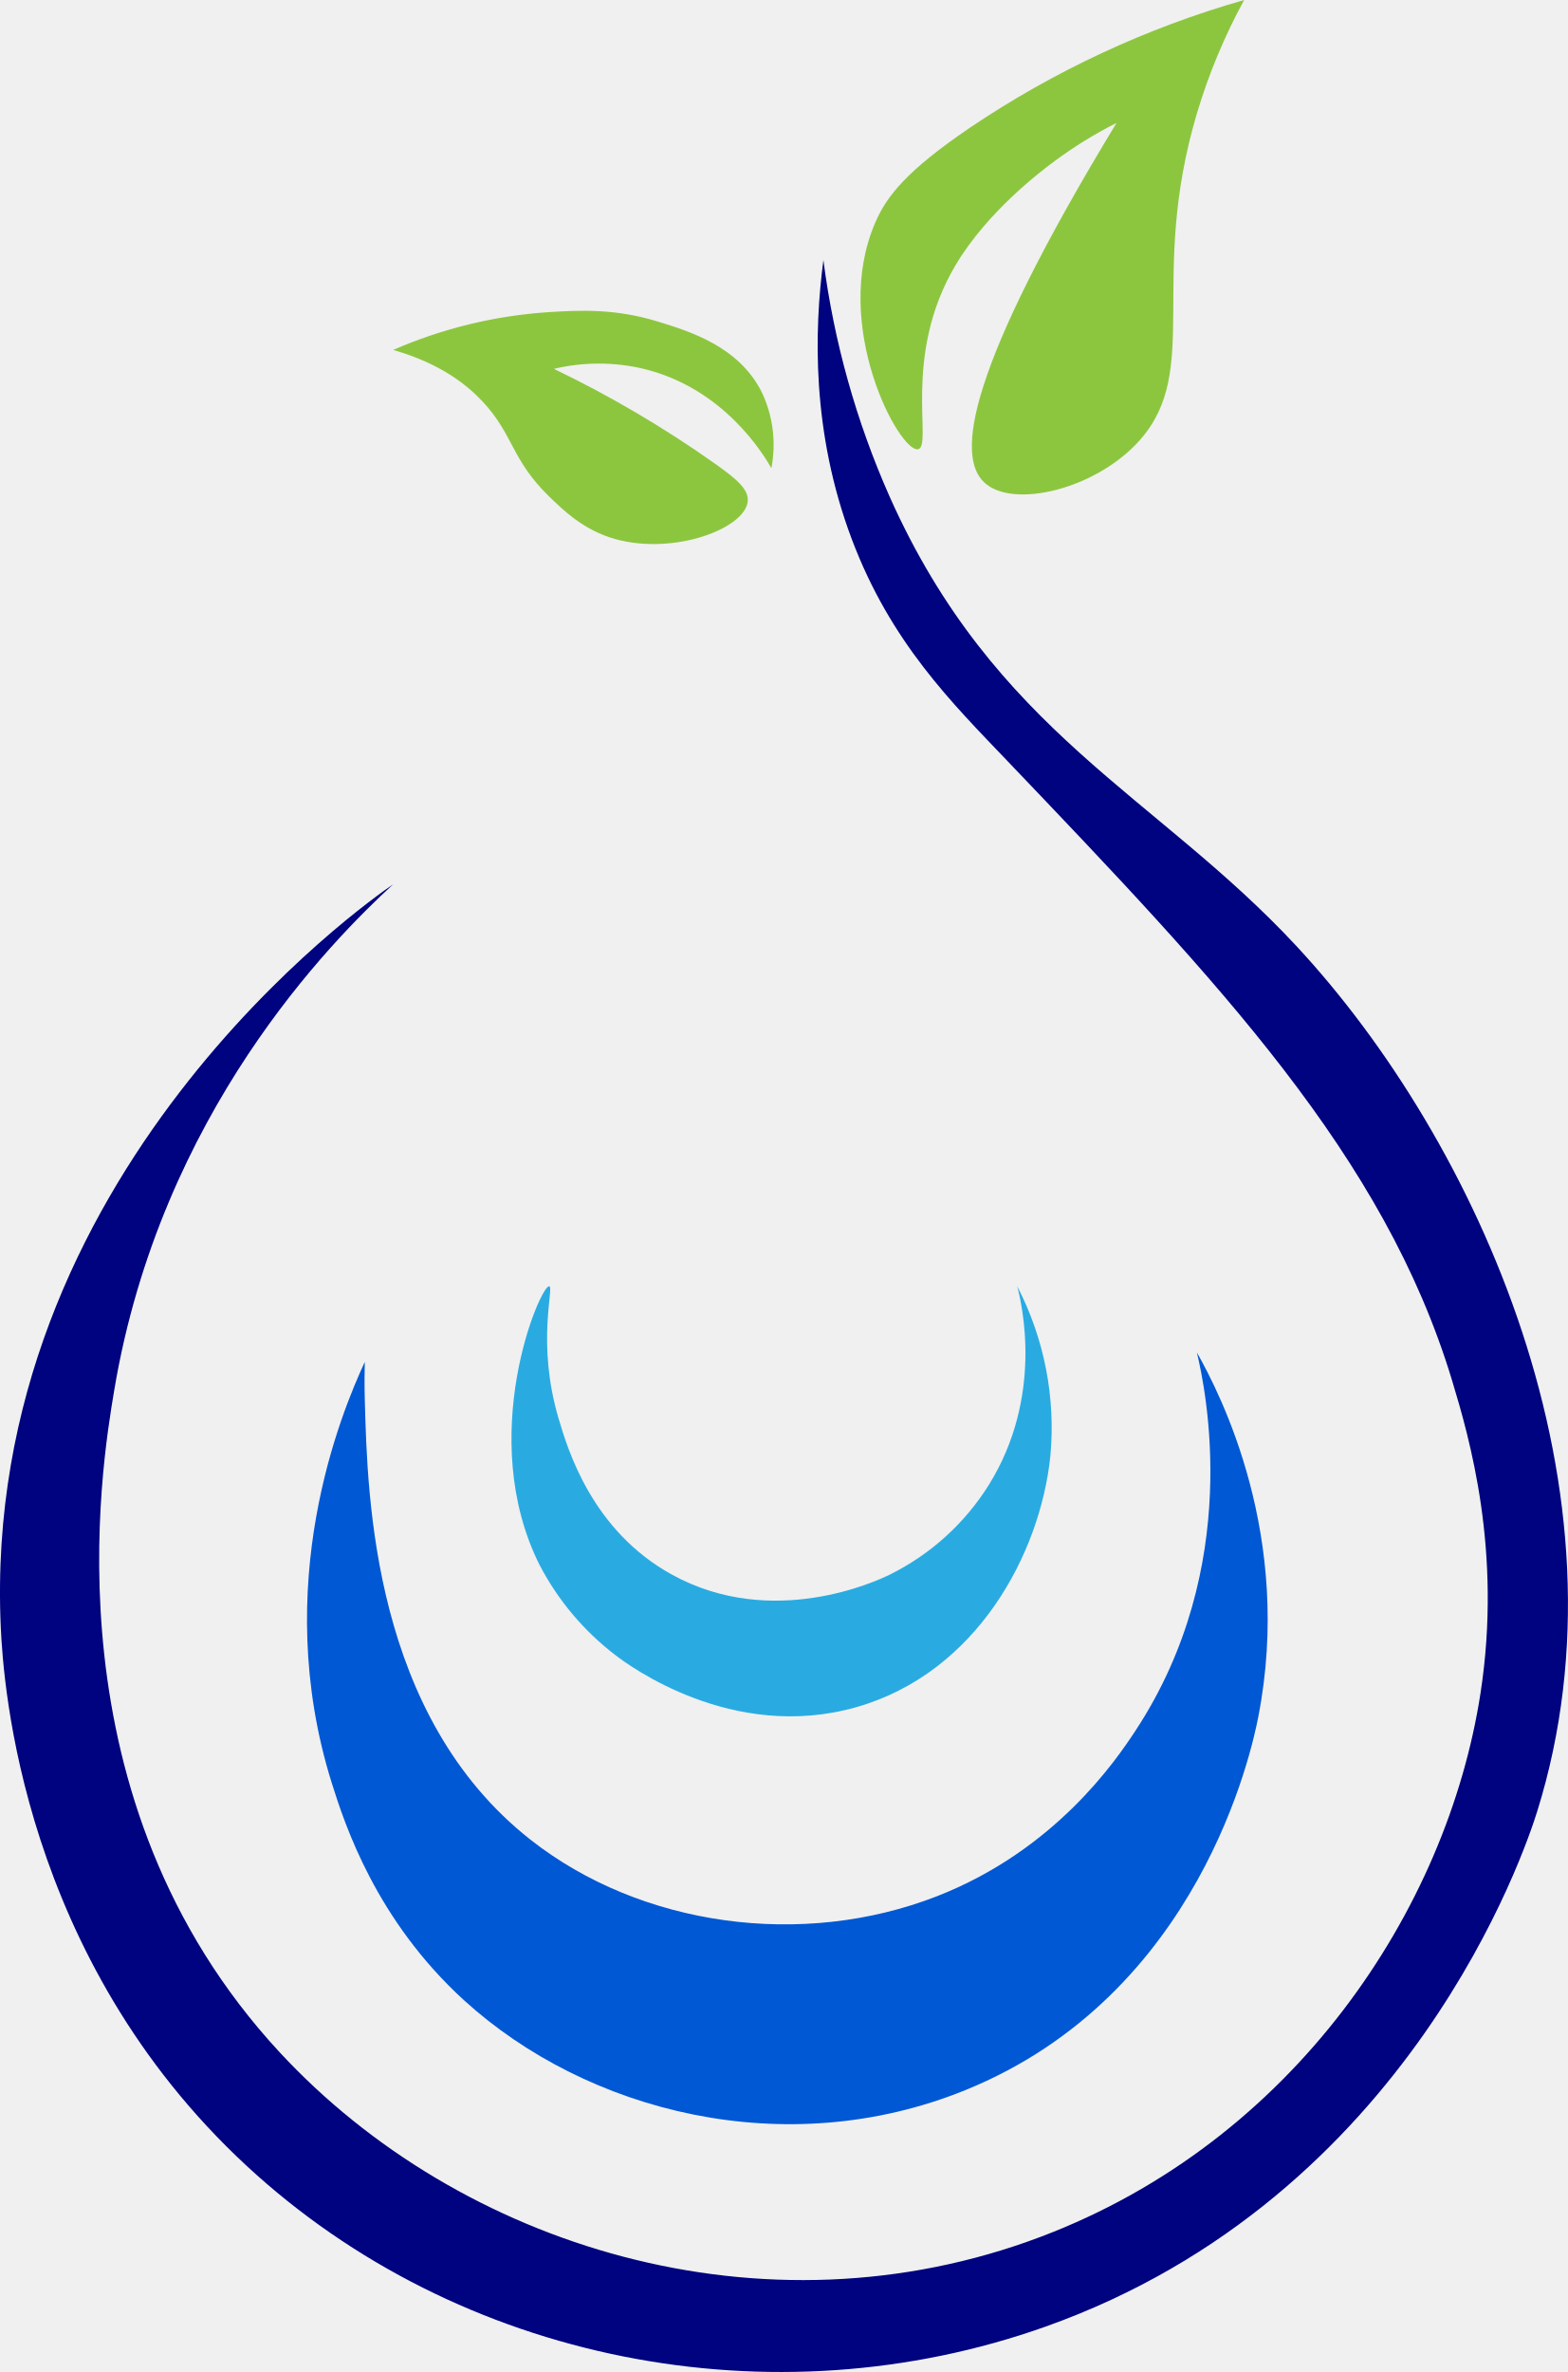
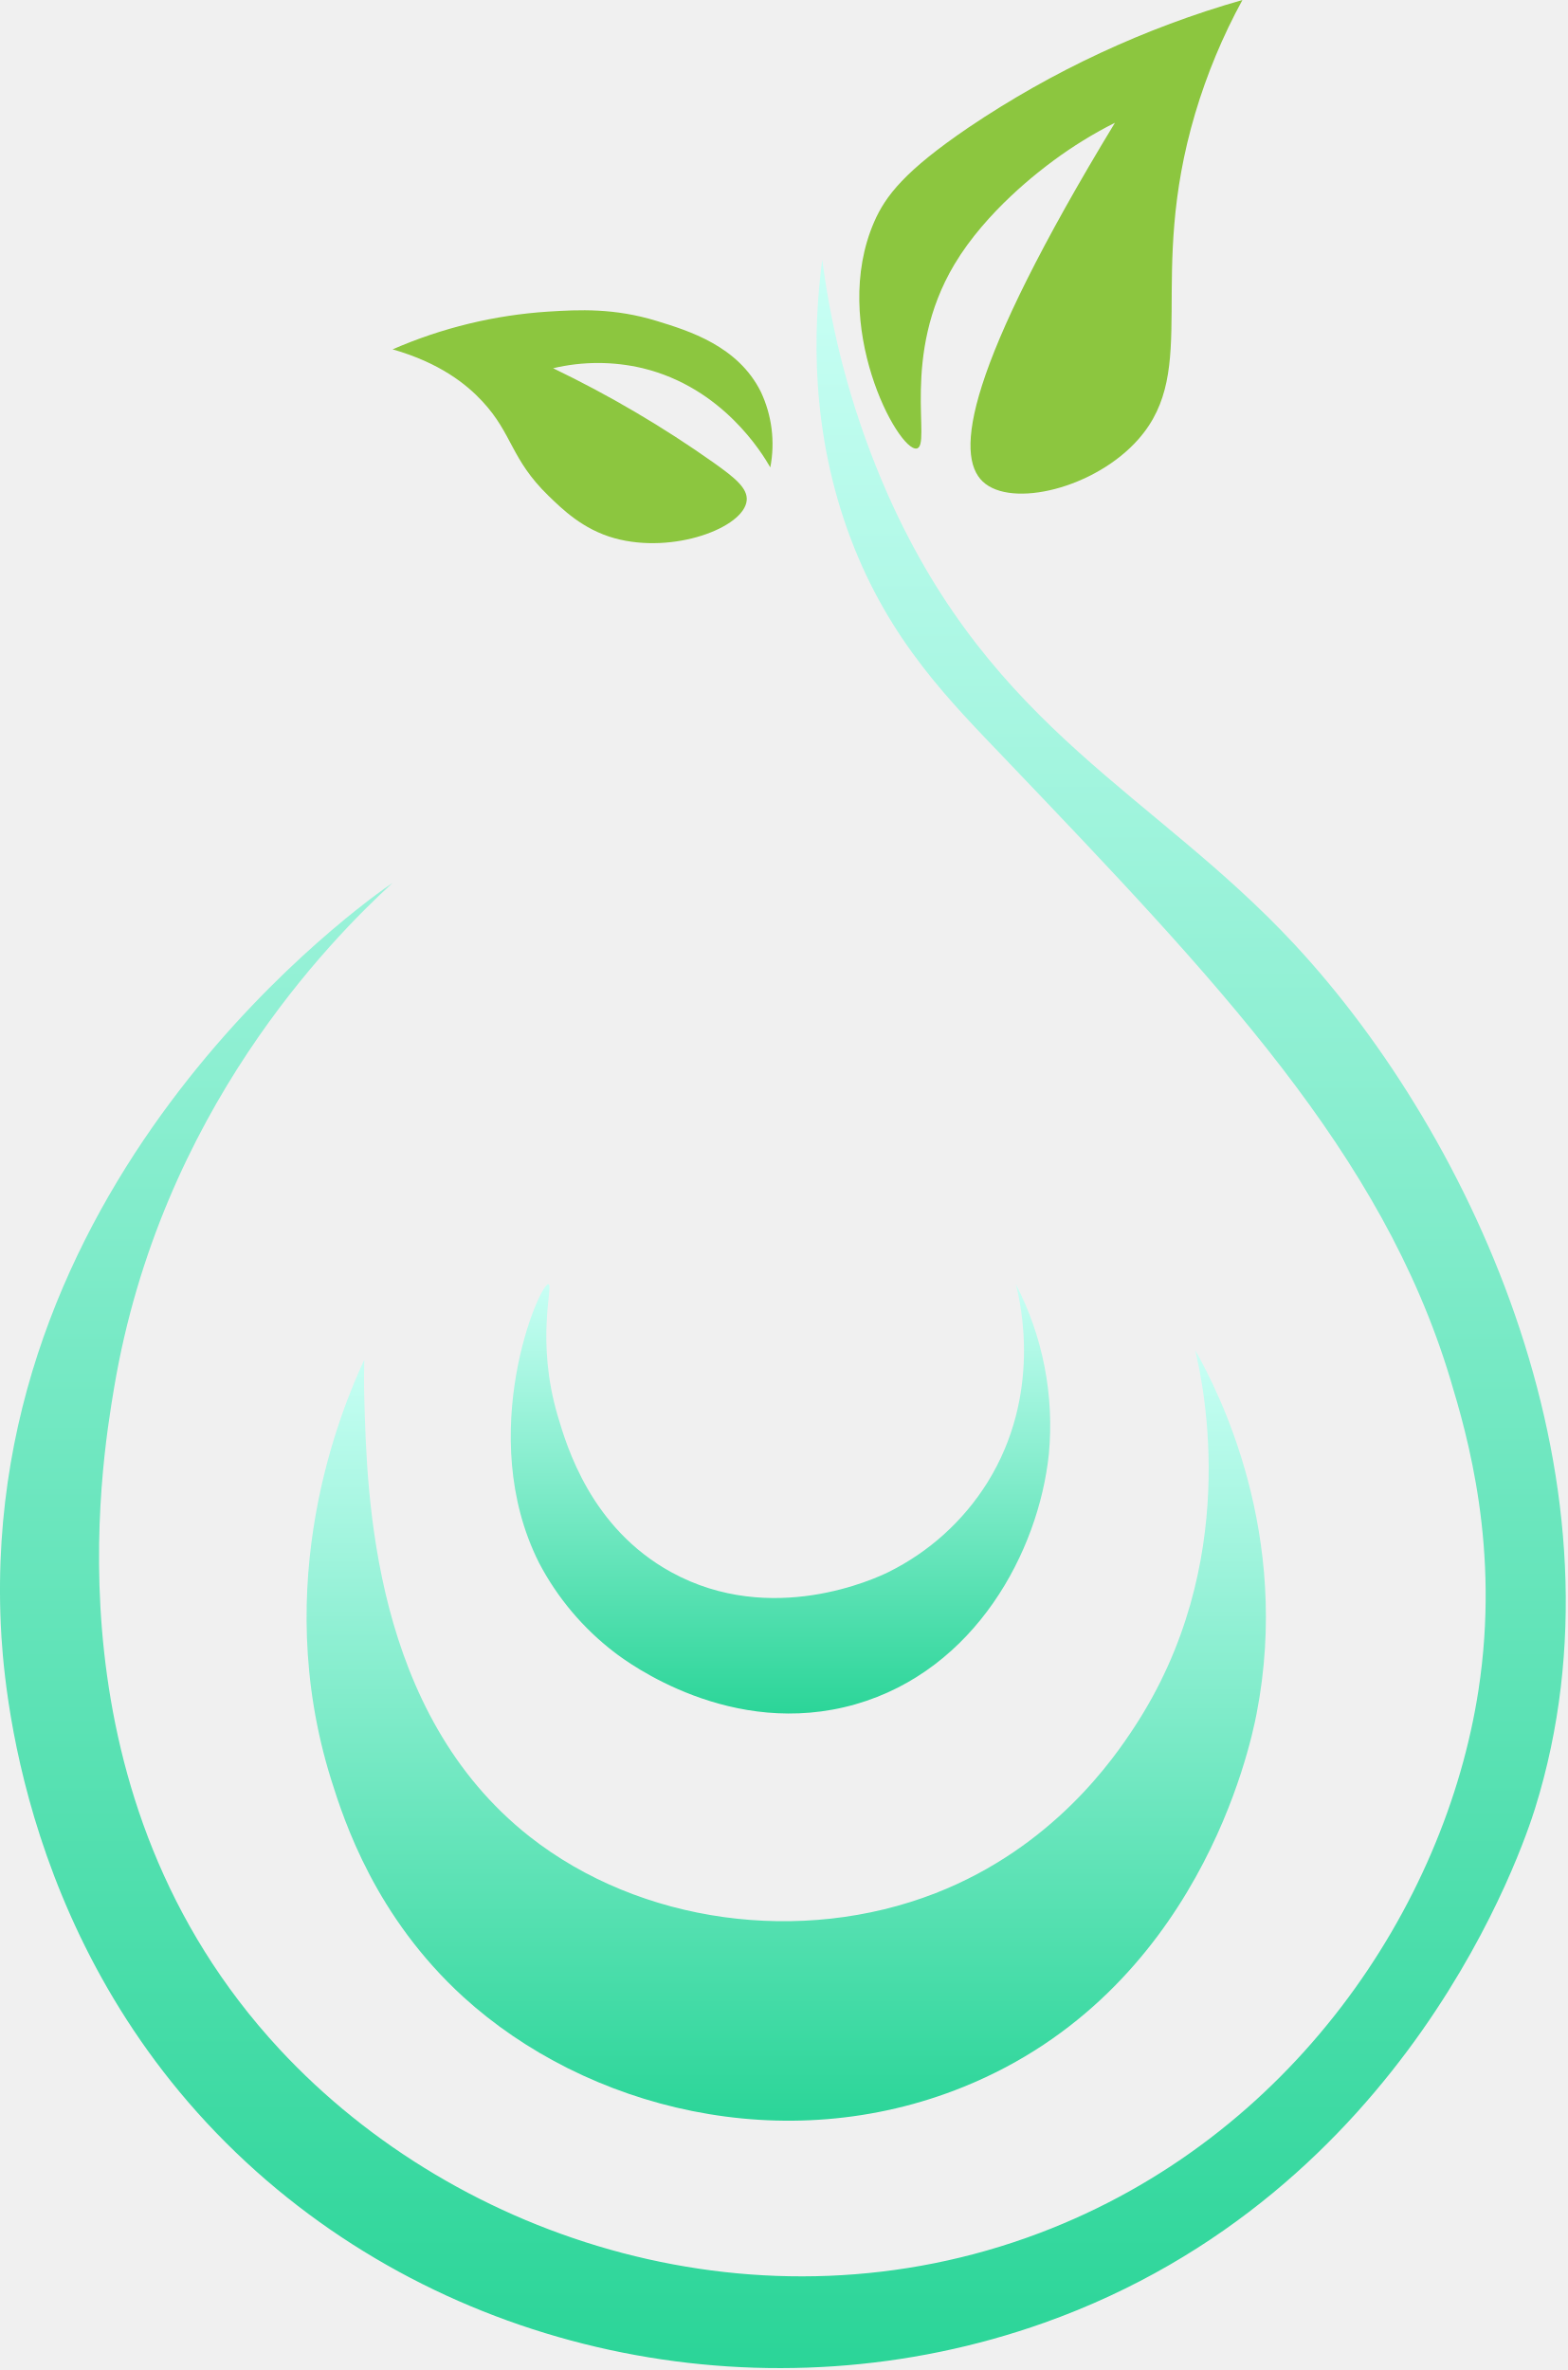
- <svg xmlns="http://www.w3.org/2000/svg" viewBox="0 0 331.65 501.6">
+ <svg xmlns="http://www.w3.org/2000/svg" width="332" height="502" viewBox="0 0 332 502" fill="none">
+   <g clip-path="url(#clip0_4103_49)">
+     <path d="M83.16 187C77.59 190.78 -4.12 248.21 0.16 344C0.7 356.1 4.63 414 52.16 458C97.1 499.62 163.39 512.54 221.16 492C298.33 464.57 322.73 390.8 325.16 383C346.23 315.42 312.51 241.23 274.16 200C244.52 168.13 210.38 154.8 188.16 105C181.107 89.096 176.391 72.255 174.16 55C172.21 69.9 171.63 91.36 180.16 114C188.43 135.92 201.36 148.64 213.16 161C257.86 207.81 292.77 244.37 307.16 292C310.81 304.08 317.77 328 313.16 358C306.1 403.95 273.57 452.83 220.16 473C161.38 495.2 97.24 475.08 59.16 434C9.62 380.54 21.45 310.16 24.16 294C34 235.32 70.11 199 83.16 187Z" fill="url(#paint0_linear_4103_49)" />
+     <path d="M77.159 288C72.24 298.64 57.01 335 70.159 377C72.95 385.9 79.529 406 98.159 423C124.16 446.66 166.16 457.42 204.16 442C253.79 421.88 264.78 370.1 266.16 363C273.56 324.93 258.16 294.83 253.16 286C254.95 293.55 263.07 331.21 240.16 366C235.99 372.34 223.16 391.25 198.16 401C169.75 412.08 135.57 407.43 112.16 389C78.95 362.84 77.719 317 77.159 296C77.07 292.64 77.109 289.86 77.159 288Z" fill="url(#paint1_linear_4103_49)" />
+     <path d="M116.16 272C114.27 271.75 100.5 303.84 114.16 331C118.042 338.425 123.503 344.91 130.16 350C132.94 352.14 154.93 368.49 181.16 361C206.6 353.73 220 328.62 222.16 308C223.33 295.577 220.9 283.079 215.16 272C216.16 275.84 220.75 295.34 209.16 314C204.06 322.16 196.788 328.739 188.16 333C185.55 334.28 163.41 344.68 142.16 333C125.16 323.66 120.07 306.43 118.16 300C113.37 283.83 117.3 272.15 116.16 272Z" fill="url(#paint2_linear_4103_49)" />
+     <path d="M236.16 26C204.36 78.41 202.27 96.42 208.16 102C214.22 107.74 232 103.43 241.16 93C254.21 78.16 242.79 58.91 253.16 24C255.643 15.672 258.995 7.627 263.16 0C242.526 5.891 222.952 15.003 205.16 27C191.72 36.14 187.57 41.46 185.16 47C175.68 68.79 190.23 95.67 194.16 95C197.42 94.45 190.61 75.36 202.16 56C208.93 44.66 220.24 36.16 223.16 34C227.258 30.968 231.607 28.291 236.16 26Z" fill="#8CC63F" />
+     <path d="M163.16 99C161.44 96 153.06 82.11 136.16 78C129.914 76.516 123.407 76.516 117.16 78C129.032 83.707 140.405 90.397 151.16 98C155.66 101.2 158.4 103.41 158.16 106C157.63 111.74 142.64 117.46 130.16 114C123.42 112.13 119.08 107.82 116.16 105C108.16 97.22 108.61 91.93 102.16 85C98.83 81.41 93.16 76.85 83.16 74C93.613 69.439 104.779 66.732 116.16 66C122.66 65.6 130.08 65.21 139.16 68C145.89 70.07 156.32 73.26 161.16 83C163.506 87.987 164.206 93.59 163.16 99Z" fill="#8CC63F" />
+   </g>
  <defs>
-     <style>.cls-1{fill:#00037f;}.cls-2{fill:#0058d4;}.cls-3{fill:#29abe2;}.cls-4{fill:#8cc63f;}</style>
+     <linearGradient id="paint0_linear_4103_49" x1="165.825" y1="55" x2="165.825" y2="501.599" gradientUnits="userSpaceOnUse">
+       <stop stop-color="#C9FFF5" />
+       <stop offset="1" stop-color="#2BD598" />
+     </linearGradient>
+     <linearGradient id="paint1_linear_4103_49" x1="166.536" y1="286" x2="166.536" y2="449.196" gradientUnits="userSpaceOnUse">
+       <stop stop-color="#C9FFF5" />
+       <stop offset="1" stop-color="#2BD598" />
+     </linearGradient>
+     <linearGradient id="paint2_linear_4103_49" x1="165.315" y1="271.999" x2="165.315" y2="362.95" gradientUnits="userSpaceOnUse">
+       <stop stop-color="#C9FFF5" />
+       <stop offset="1" stop-color="#2BD598" />
+     </linearGradient>
+     <clipPath id="clip0_4103_49">
+       <rect width="331.65" height="501.6" fill="white" />
+     </clipPath>
  </defs>
-   <g id="Layer_2" data-name="Layer 2">
-     <g id="Layer_2-2" data-name="Layer 2">
-       <path class="cls-1" d="M83.16,187c-5.57,3.78-87.28,61.21-83,157,.54,12.1,4.47,70,52,114,44.94,41.62,111.23,54.54,169,34,77.17-27.43,101.57-101.2,104-109,21.07-67.58-12.65-141.77-51-183-29.64-31.87-63.78-45.2-86-95a180.39,180.39,0,0,1-14-50c-1.95,14.9-2.53,36.36,6,59,8.27,21.92,21.2,34.64,33,47,44.7,46.81,79.61,83.37,94,131,3.65,12.08,10.61,36,6,66-7.06,45.95-39.59,94.83-93,115-58.78,22.2-122.92,2.08-161-39-49.54-53.46-37.71-123.84-35-140C34,235.32,70.11,199,83.16,187Z" />
-       <path class="cls-2" d="M77.16,288c-4.92,10.64-20.15,47-7,89,2.79,8.9,9.37,29,28,46,26,23.66,68,34.42,106,19,49.63-20.12,60.62-71.9,62-79,7.4-38.07-8-68.17-13-77,1.79,7.55,9.91,45.21-13,80-4.17,6.34-17,25.25-42,35-28.41,11.08-62.59,6.43-86-12-33.21-26.16-34.44-72-35-93C77.07,292.64,77.11,289.86,77.16,288Z" />
-       <path class="cls-3" d="M116.16,272c-1.89-.25-15.66,31.84-2,59a57.4,57.4,0,0,0,16,19c2.78,2.14,24.77,18.49,51,11,25.44-7.27,38.84-32.38,41-53a65,65,0,0,0-7-36c1,3.84,5.59,23.34-6,42a51.82,51.82,0,0,1-21,19c-2.61,1.28-24.75,11.68-46,0-17-9.34-22.09-26.57-24-33C113.37,283.83,117.3,272.15,116.16,272Z" />
-       <path class="cls-4" d="M236.16,26c-31.8,52.41-33.89,70.42-28,76,6.06,5.74,23.84,1.43,33-9,13.05-14.84,1.63-34.09,12-69a124,124,0,0,1,10-24,203.82,203.82,0,0,0-58,27c-13.44,9.14-17.59,14.46-20,20-9.48,21.79,5.07,48.67,9,48,3.26-.55-3.55-19.64,8-39,6.77-11.34,18.08-19.84,21-22A89.42,89.42,0,0,1,236.16,26Z" />
-       <path class="cls-4" d="M163.16,99c-1.72-3-10.1-16.89-27-21a41.1,41.1,0,0,0-19,0,236.09,236.09,0,0,1,34,20c4.5,3.2,7.24,5.41,7,8-.53,5.74-15.52,11.46-28,8-6.74-1.87-11.08-6.18-14-9-8-7.78-7.55-13.07-14-20-3.33-3.59-9-8.15-19-11a98.27,98.27,0,0,1,33-8c6.5-.4,13.92-.79,23,2,6.73,2.07,17.16,5.26,22,15A26,26,0,0,1,163.16,99Z" />
-     </g>
-   </g>
</svg>
